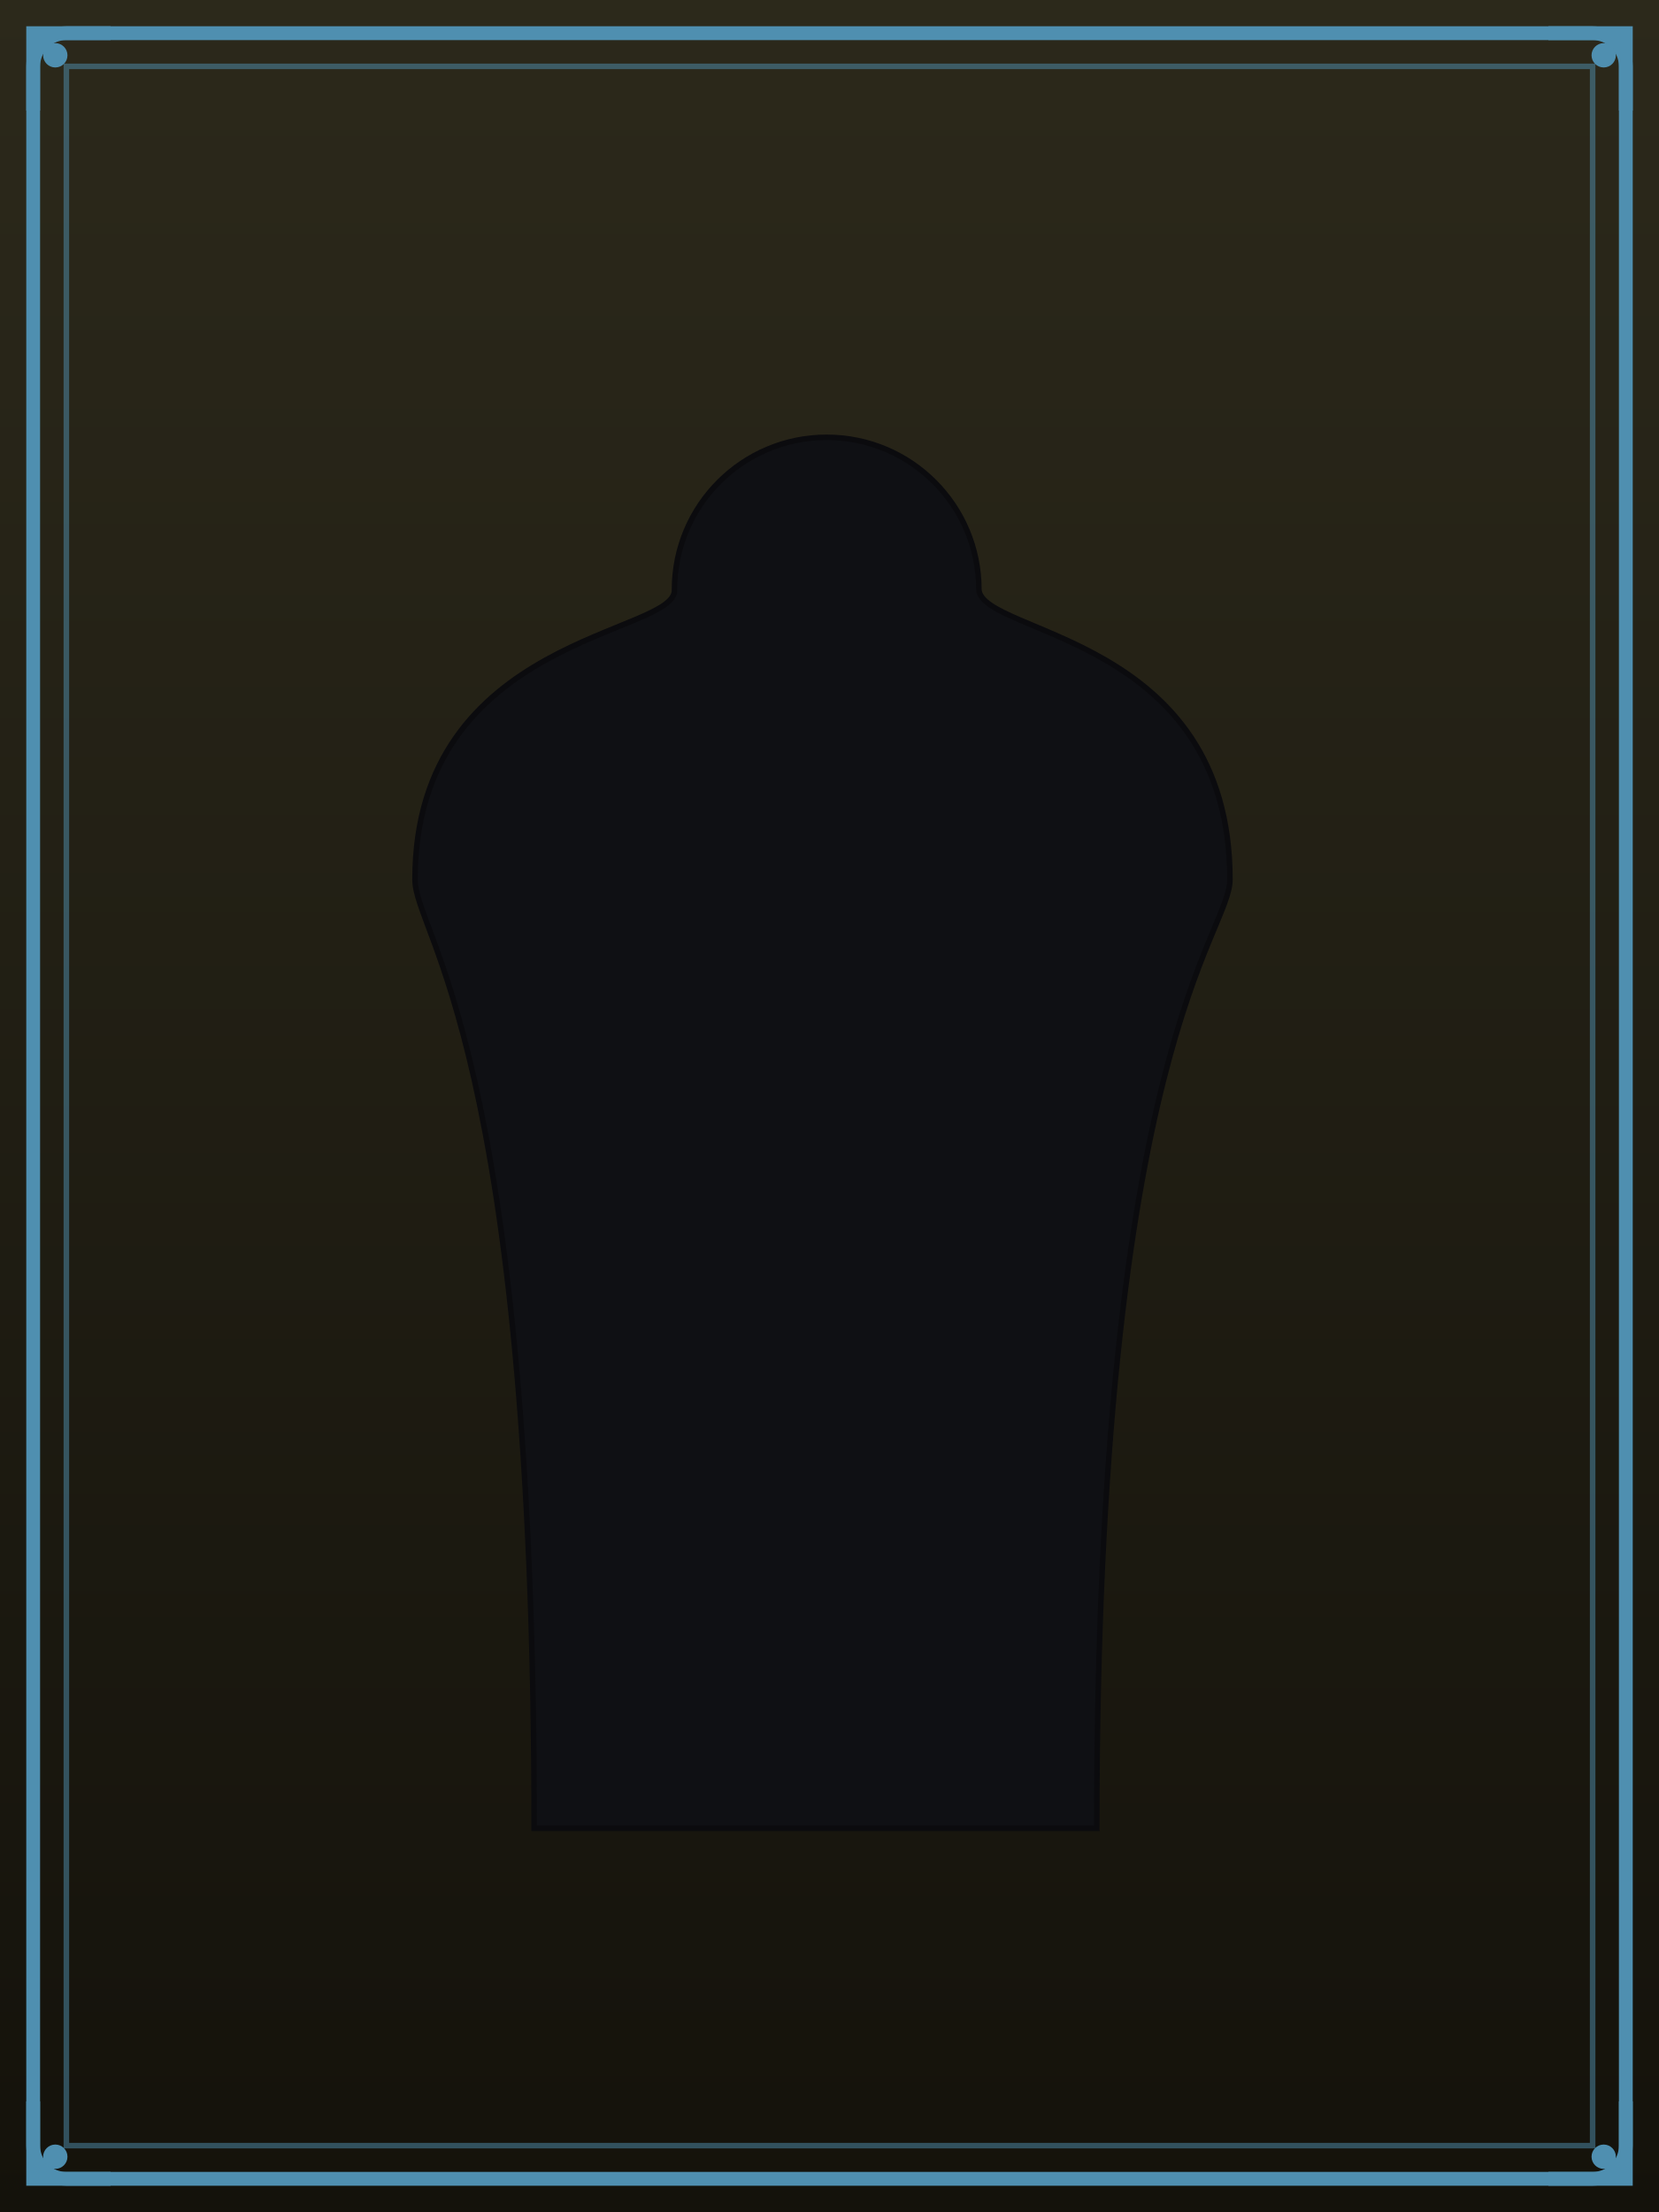
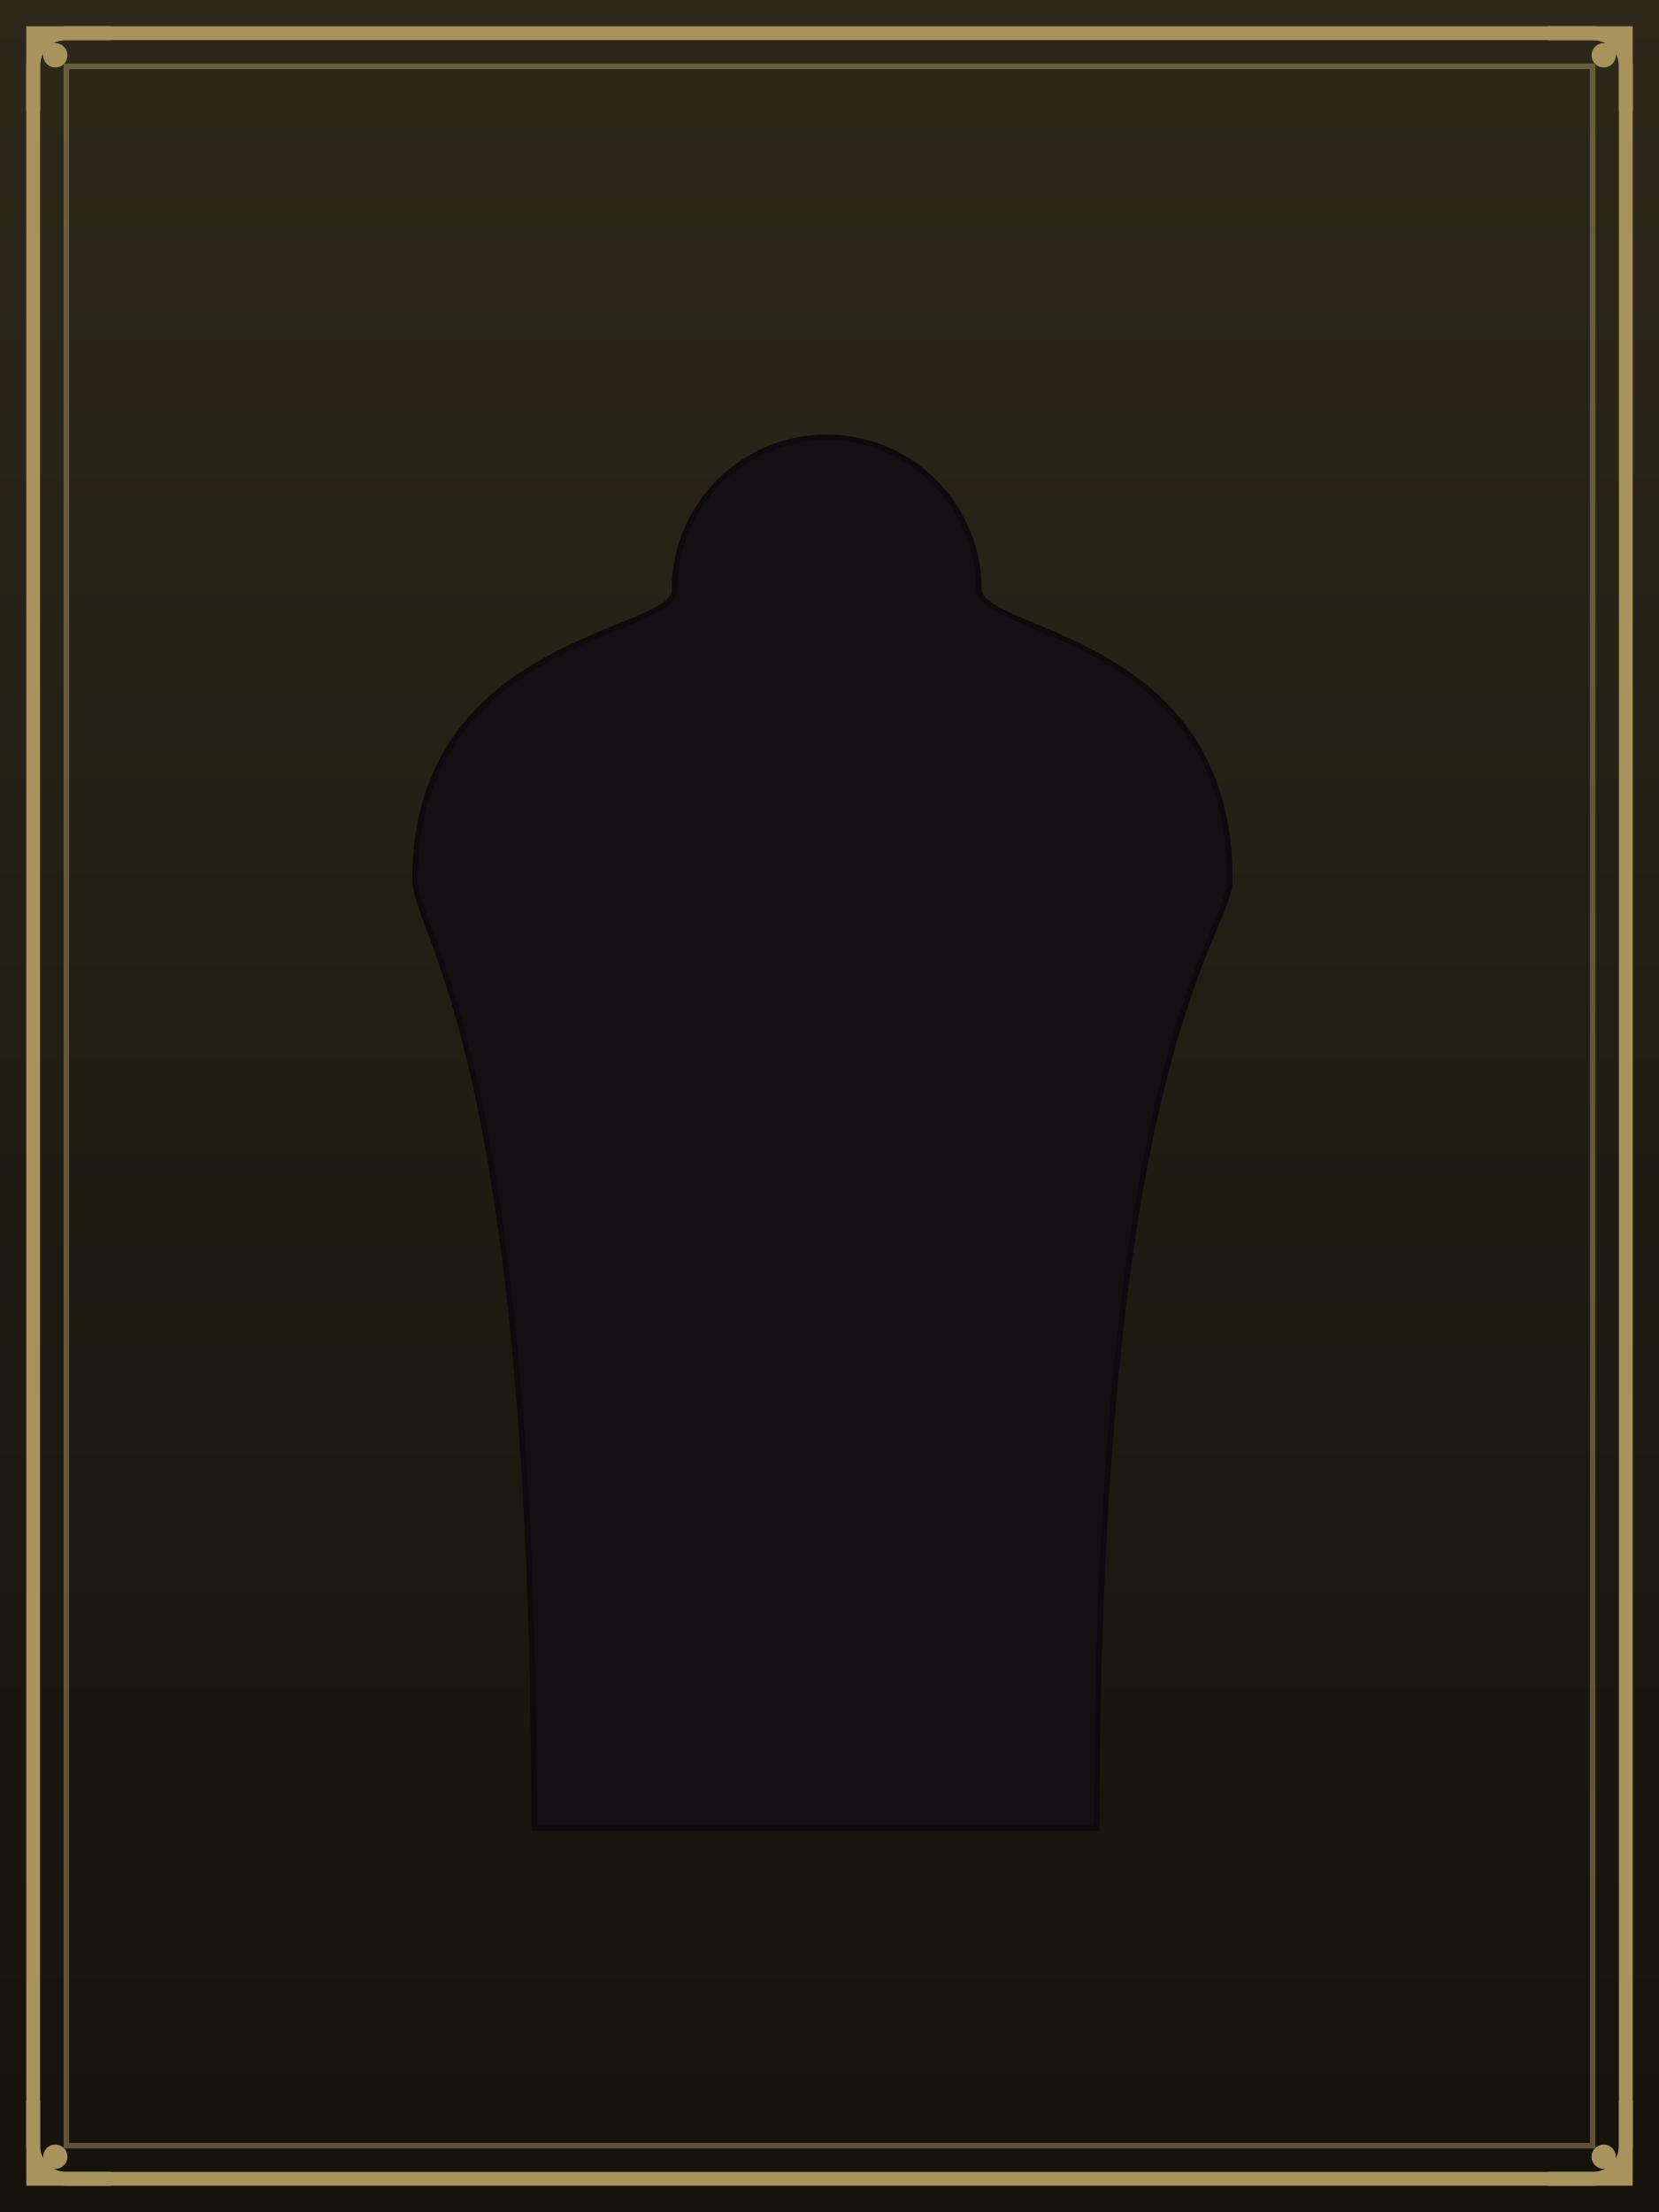
<svg xmlns="http://www.w3.org/2000/svg" viewBox="0 0 300 400" width="300" height="400" role="img" aria-label="unit card pale_deacon">
  <defs>
    <linearGradient id="ug-pale_deacon" x1="0" y1="0" x2="0" y2="1">
      <stop offset="0%" stop-color="hsl(48 24% 14%)" />
      <stop offset="100%" stop-color="hsl(48 30% 6%)" />
    </linearGradient>
  </defs>
  <rect width="300" height="400" fill="url(#ug-pale_deacon)" />
-   <path d="     M 96.591 330.612     C 96.591 189.032, 75.046 169.032, 75.046 159.032     C 75.046 114.86 , 122.477 114.86, 121.969 106.603     A 27.523 27.523 0 0 1 177.015 106.603     C 177.523 114.86, 222.414 114.86, 222.414 159.032     C 222.414 169.032, 198.329 189.032, 198.329 330.612     Z   " fill="#0f1014" stroke="#0b0b0e" stroke-width="1" />
-   <rect x="6" y="6" width="288" height="388" rx="6" fill="none" stroke="#4f8fb0" stroke-width="2.5" />
-   <rect x="12" y="12" width="276" height="376" fill="none" stroke="#4f8fb0" stroke-width="1" opacity="0.5" />
+   <path d="     M 96.591 330.612     C 96.591 189.032, 75.046 169.032, 75.046 159.032     C 75.046 114.86 , 122.477 114.86, 121.969 106.603     A 27.523 27.523 0 0 1 177.015 106.603     C 177.523 114.86, 222.414 114.86, 222.414 159.032     C 222.414 169.032, 198.329 189.032, 198.329 330.612     Z   " fill="#121013" stroke="#0d0b0d" stroke-width="1" />
+   <rect x="6" y="6" width="288" height="388" rx="6" fill="none" stroke="#a8935c" stroke-width="2.5" />
+   <rect x="12" y="12" width="276" height="376" fill="none" stroke="#a8935c" stroke-width="1" opacity="0.5" />
  <g transform="translate(6 6) rotate(0)">
-     <path d="M0 14 V0 H14" fill="none" stroke="#4f8fb0" stroke-width="2.5" />
-     <circle cx="4" cy="4" r="2.2" fill="#4f8fb0" />
+     <path d="M0 14 V0 H14" fill="none" stroke="#a8935c" stroke-width="2.5" />
+     <circle cx="4" cy="4" r="2.2" fill="#a8935c" />
  </g>
  <g transform="translate(294 6) rotate(90)">
-     <path d="M0 14 V0 H14" fill="none" stroke="#4f8fb0" stroke-width="2.5" />
-     <circle cx="4" cy="4" r="2.2" fill="#4f8fb0" />
+     <path d="M0 14 V0 H14" fill="none" stroke="#a8935c" stroke-width="2.5" />
+     <circle cx="4" cy="4" r="2.2" fill="#a8935c" />
  </g>
  <g transform="translate(294 394) rotate(180)">
-     <path d="M0 14 V0 H14" fill="none" stroke="#4f8fb0" stroke-width="2.5" />
-     <circle cx="4" cy="4" r="2.2" fill="#4f8fb0" />
+     <path d="M0 14 V0 H14" fill="none" stroke="#a8935c" stroke-width="2.5" />
+     <circle cx="4" cy="4" r="2.2" fill="#a8935c" />
  </g>
  <g transform="translate(6 394) rotate(270)">
-     <path d="M0 14 V0 H14" fill="none" stroke="#4f8fb0" stroke-width="2.5" />
-     <circle cx="4" cy="4" r="2.2" fill="#4f8fb0" />
+     <path d="M0 14 V0 H14" fill="none" stroke="#a8935c" stroke-width="2.5" />
+     <circle cx="4" cy="4" r="2.2" fill="#a8935c" />
  </g>
</svg>
